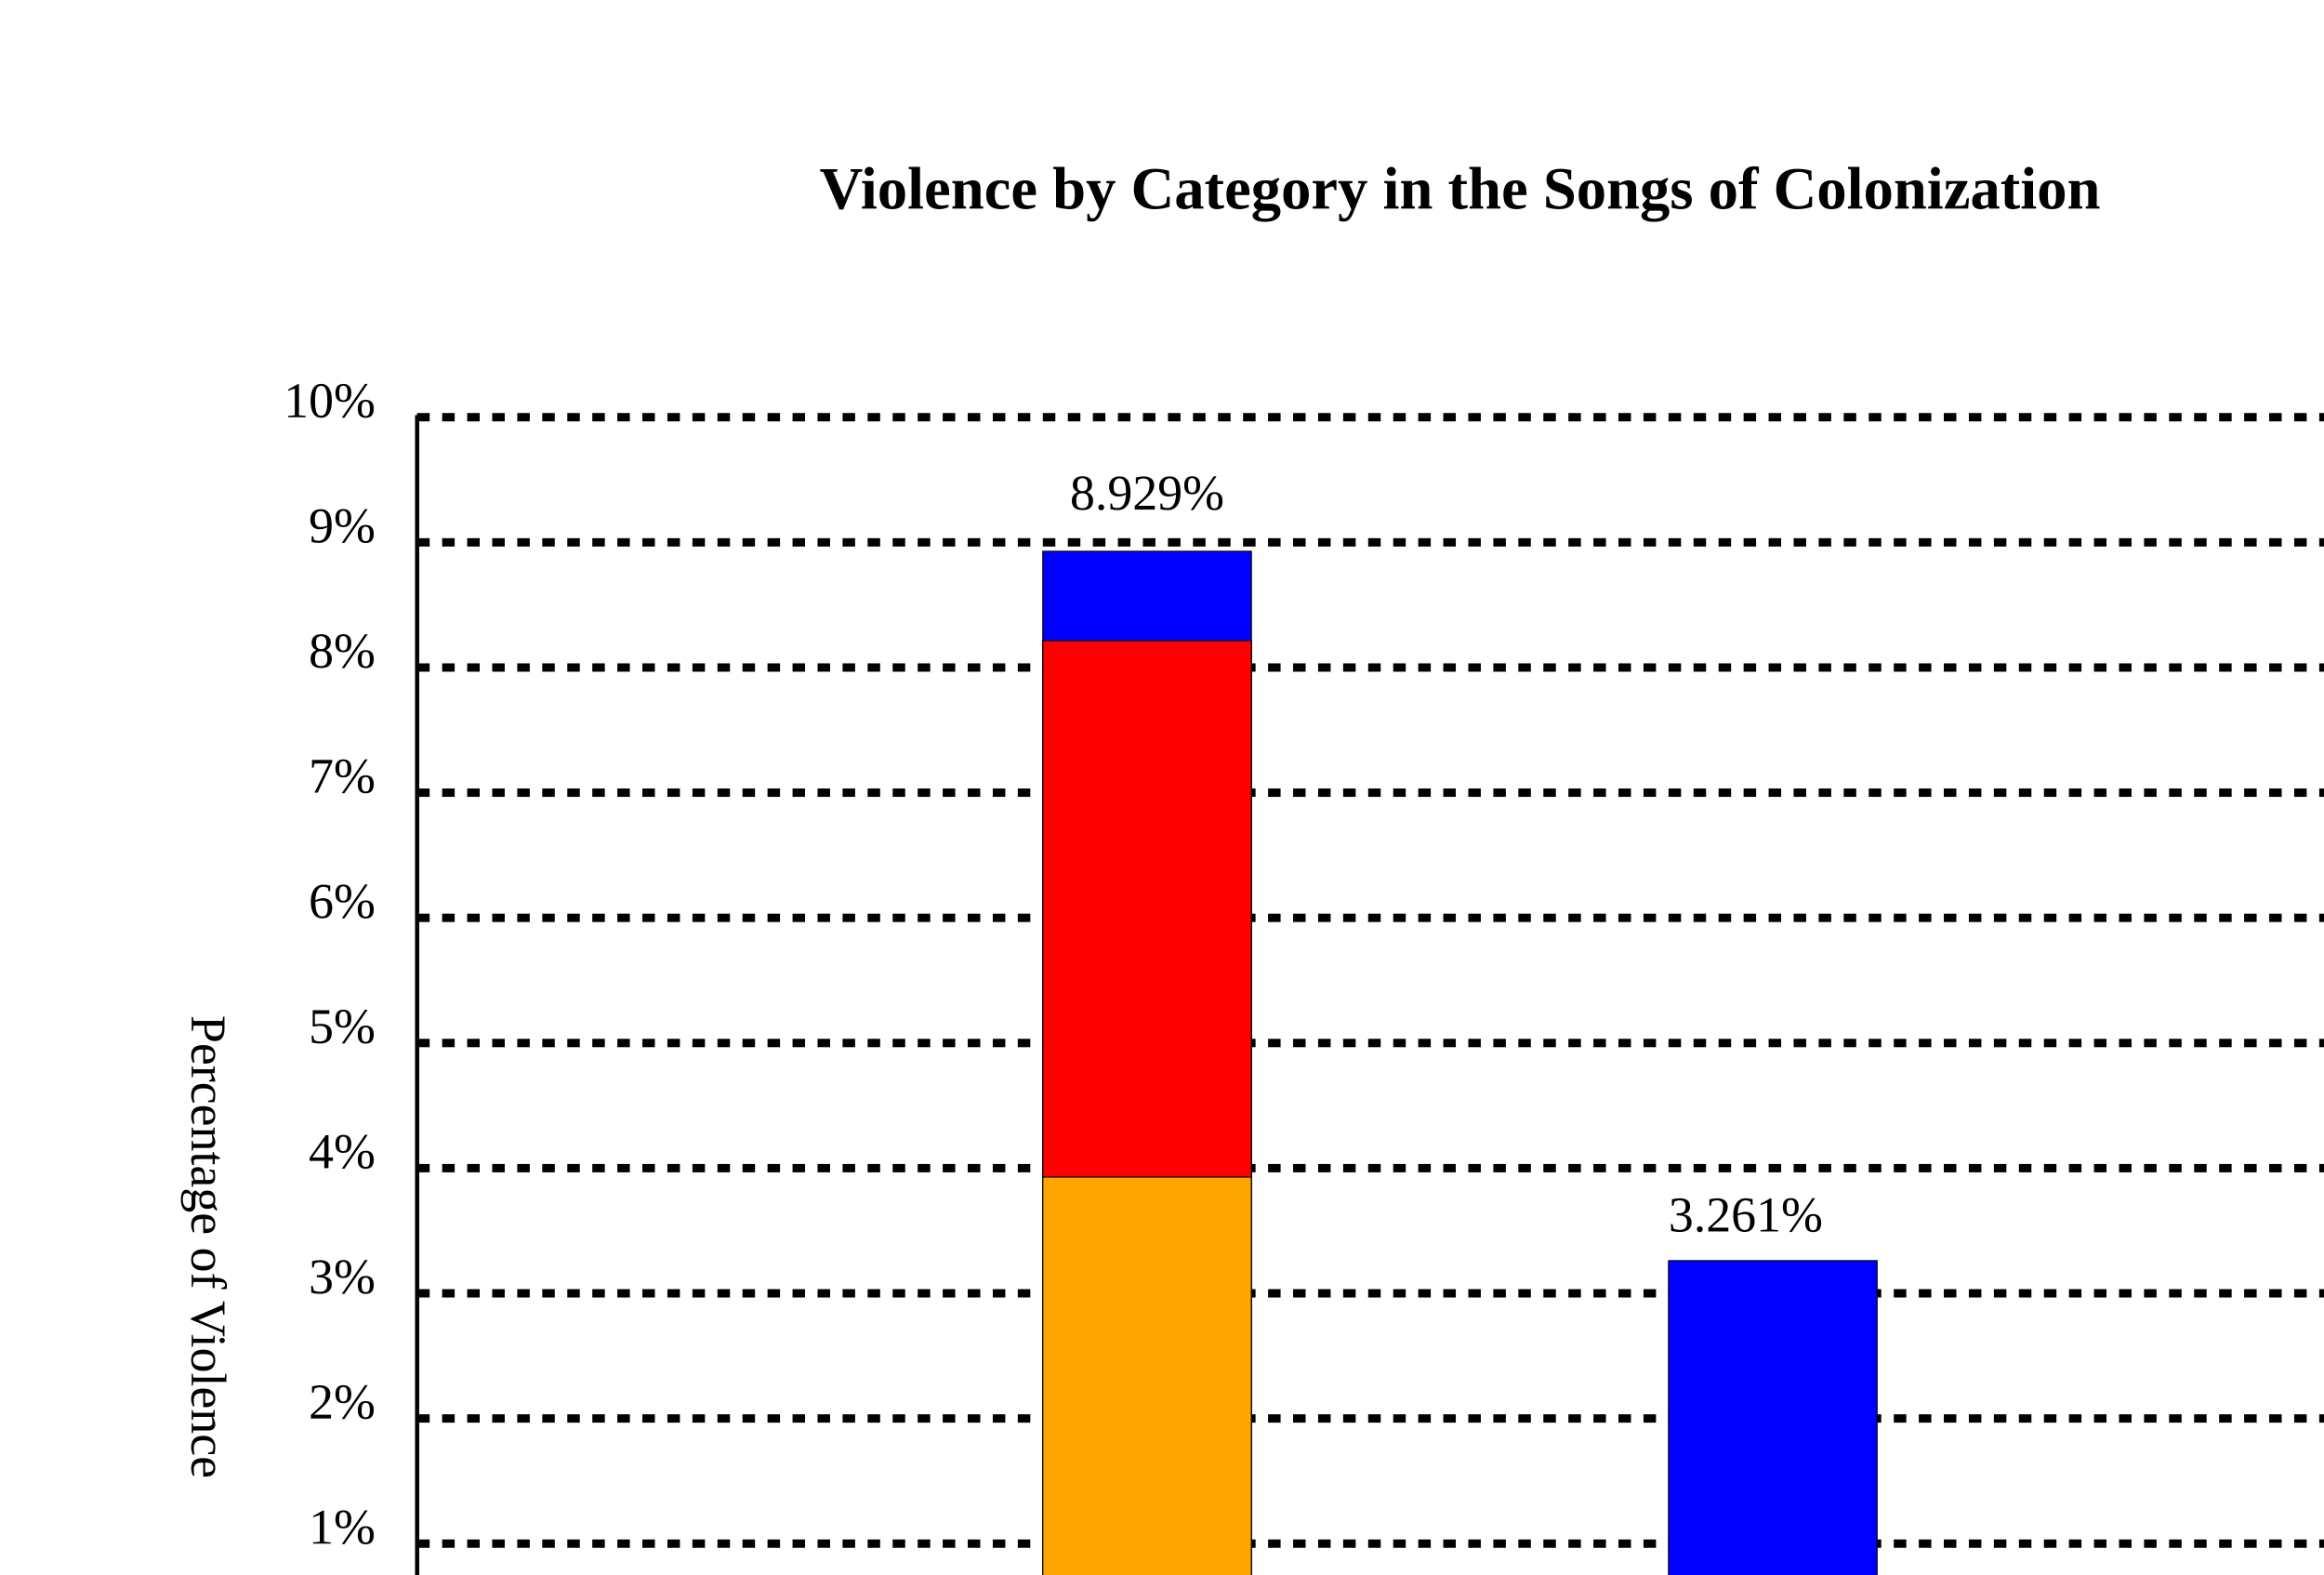
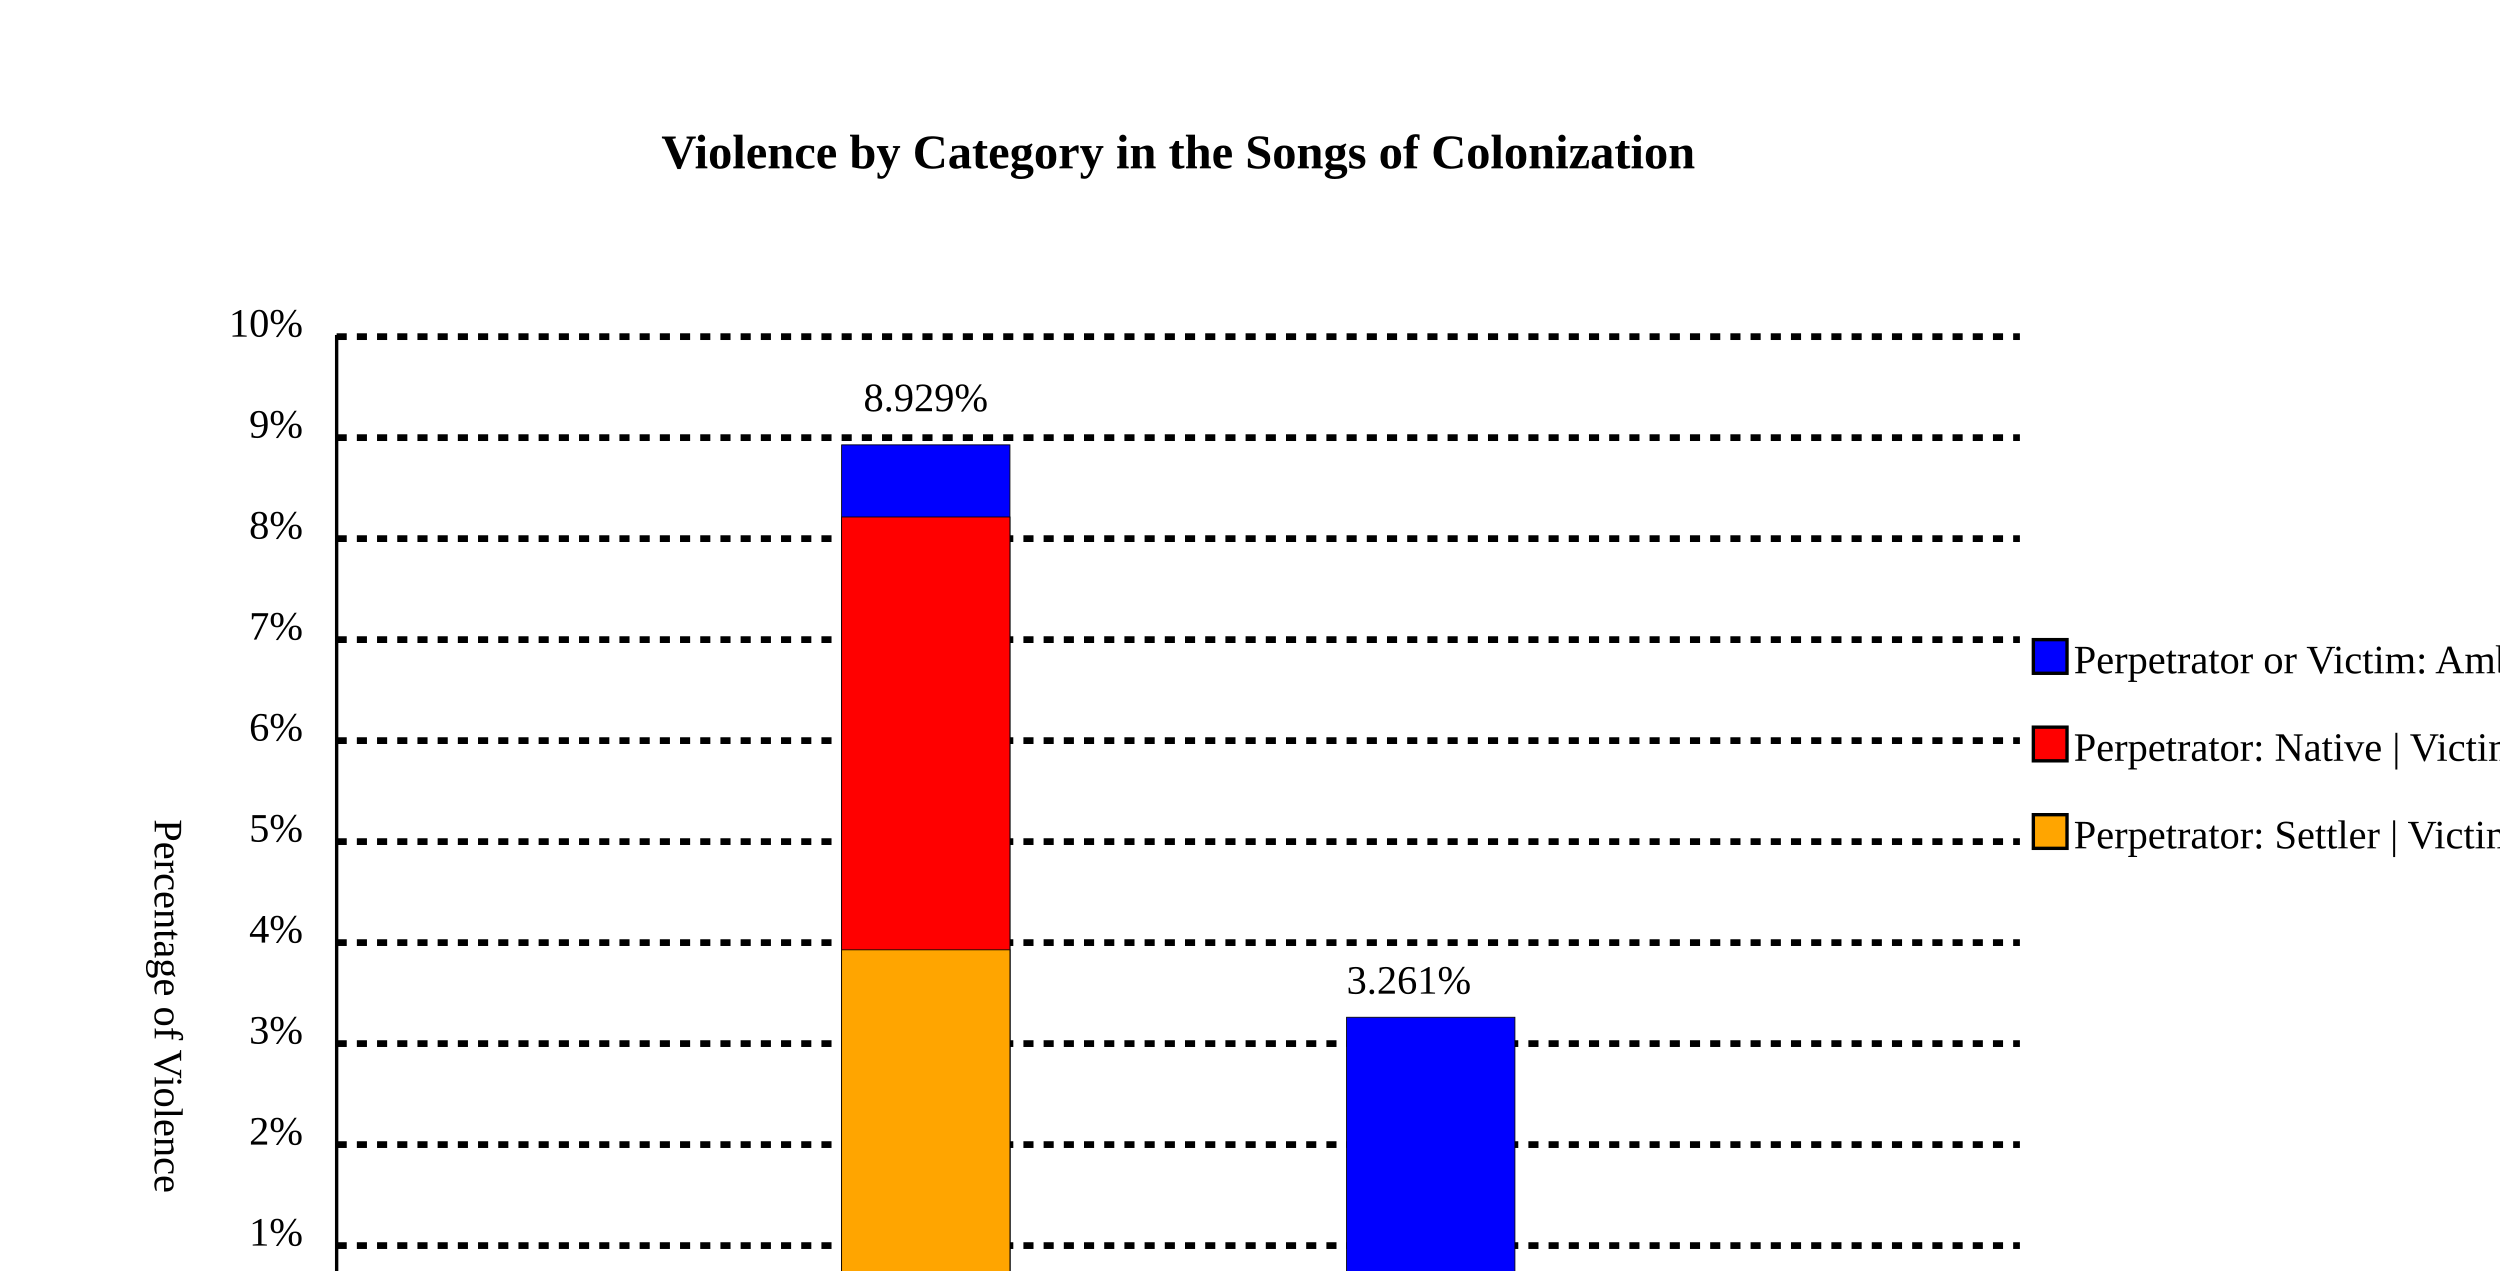
<svg xmlns="http://www.w3.org/2000/svg">
  <g transform="translate(100, 400)">
    <text x="250" y="-350" text-anchor="middle" font-weight="bold" font-size="larger">Violence by Category in the Songs of
                    Colonization</text>
    <line x1="0" y1="-30" x2="500" y2="-30" stroke="black" stroke-dasharray="3 3" stroke-width="2" />
    <text x="-10" y="-30" text-anchor="end" alignment-baseline="central">1% </text>
    <line x1="0" y1="-60" x2="500" y2="-60" stroke="black" stroke-dasharray="3 3" stroke-width="2" />
    <text x="-10" y="-60" text-anchor="end" alignment-baseline="central">2% </text>
    <line x1="0" y1="-90" x2="500" y2="-90" stroke="black" stroke-dasharray="3 3" stroke-width="2" />
    <text x="-10" y="-90" text-anchor="end" alignment-baseline="central">3% </text>
    <line x1="0" y1="-120" x2="500" y2="-120" stroke="black" stroke-dasharray="3 3" stroke-width="2" />
    <text x="-10" y="-120" text-anchor="end" alignment-baseline="central">4% </text>
    <line x1="0" y1="-150" x2="500" y2="-150" stroke="black" stroke-dasharray="3 3" stroke-width="2" />
    <text x="-10" y="-150" text-anchor="end" alignment-baseline="central">5% </text>
    <line x1="0" y1="-180" x2="500" y2="-180" stroke="black" stroke-dasharray="3 3" stroke-width="2" />
    <text x="-10" y="-180" text-anchor="end" alignment-baseline="central">6% </text>
    <line x1="0" y1="-210" x2="500" y2="-210" stroke="black" stroke-dasharray="3 3" stroke-width="2" />
    <text x="-10" y="-210" text-anchor="end" alignment-baseline="central">7% </text>
    <line x1="0" y1="-240" x2="500" y2="-240" stroke="black" stroke-dasharray="3 3" stroke-width="2" />
    <text x="-10" y="-240" text-anchor="end" alignment-baseline="central">8% </text>
    <line x1="0" y1="-270" x2="500" y2="-270" stroke="black" stroke-dasharray="3 3" stroke-width="2" />
    <text x="-10" y="-270" text-anchor="end" alignment-baseline="central">9% </text>
    <line x1="0" y1="-300" x2="500" y2="-300" stroke="black" stroke-dasharray="3 3" stroke-width="2" />
    <text x="-10" y="-300" text-anchor="end" alignment-baseline="central">10% </text>
    <text x="-50" y="-150" writing-mode="tb" text-anchor="middle">Percentage of Violence</text>
    <rect x="150" y="-267.857" width="50" height="267.857" fill="blue" stroke="black" stroke-width=".25" />
    <rect x="150" y="-246.429" width="50" height="246.429" fill="red" stroke="black" stroke-width=".25" />
    <rect x="150" y="-117.857" width="50" height="117.857" fill="orange" stroke="black" stroke-width=".25" />
    <rect x="300" y="-97.826" width="50" height="97.826" fill="blue" stroke="black" stroke-width=".25" />
    <line x1="0" y1="0" x2="500" y2="0" stroke="black" stroke-linecap="square" />
    <line x1="0" y1="0" x2="0" y2="-300" stroke="black" stroke-linecap="square" />
    <text x="175" y="15" text-anchor="middle" font-size="smaller"> American Songs </text>
    <text x="325" y="15" text-anchor="middle" font-size="smaller"> German Songs </text>
    <text x="175" y="-277.857" text-anchor="middle">8.929%</text>
    <text x="300" y="-104.826">3.261%</text>
+     <rect x="504" y="-210" height="10" width="10" stroke="black" stroke-width="1" stroke-linecap="square" fill="blue" />
+     <text x="516" y="-200">Perpetrator or
+                     Victim: Ambiguous </text>
+     <rect x="504" y="-184" height="10" width="10" stroke="black" stroke-width="1" stroke-linecap="square" fill="red" />
+     <text x="516" y="-174">Perpetrator: Native |
+                     Victim: Settler</text>
+     <rect x="504" y="-158" height="10" width="10" stroke="black" stroke-width="1" stroke-linecap="square" fill="orange" />
+     <text x="516" y="-148">Perpetrator: Settler |
+                     Victim: Native</text>
  </g>
</svg>
